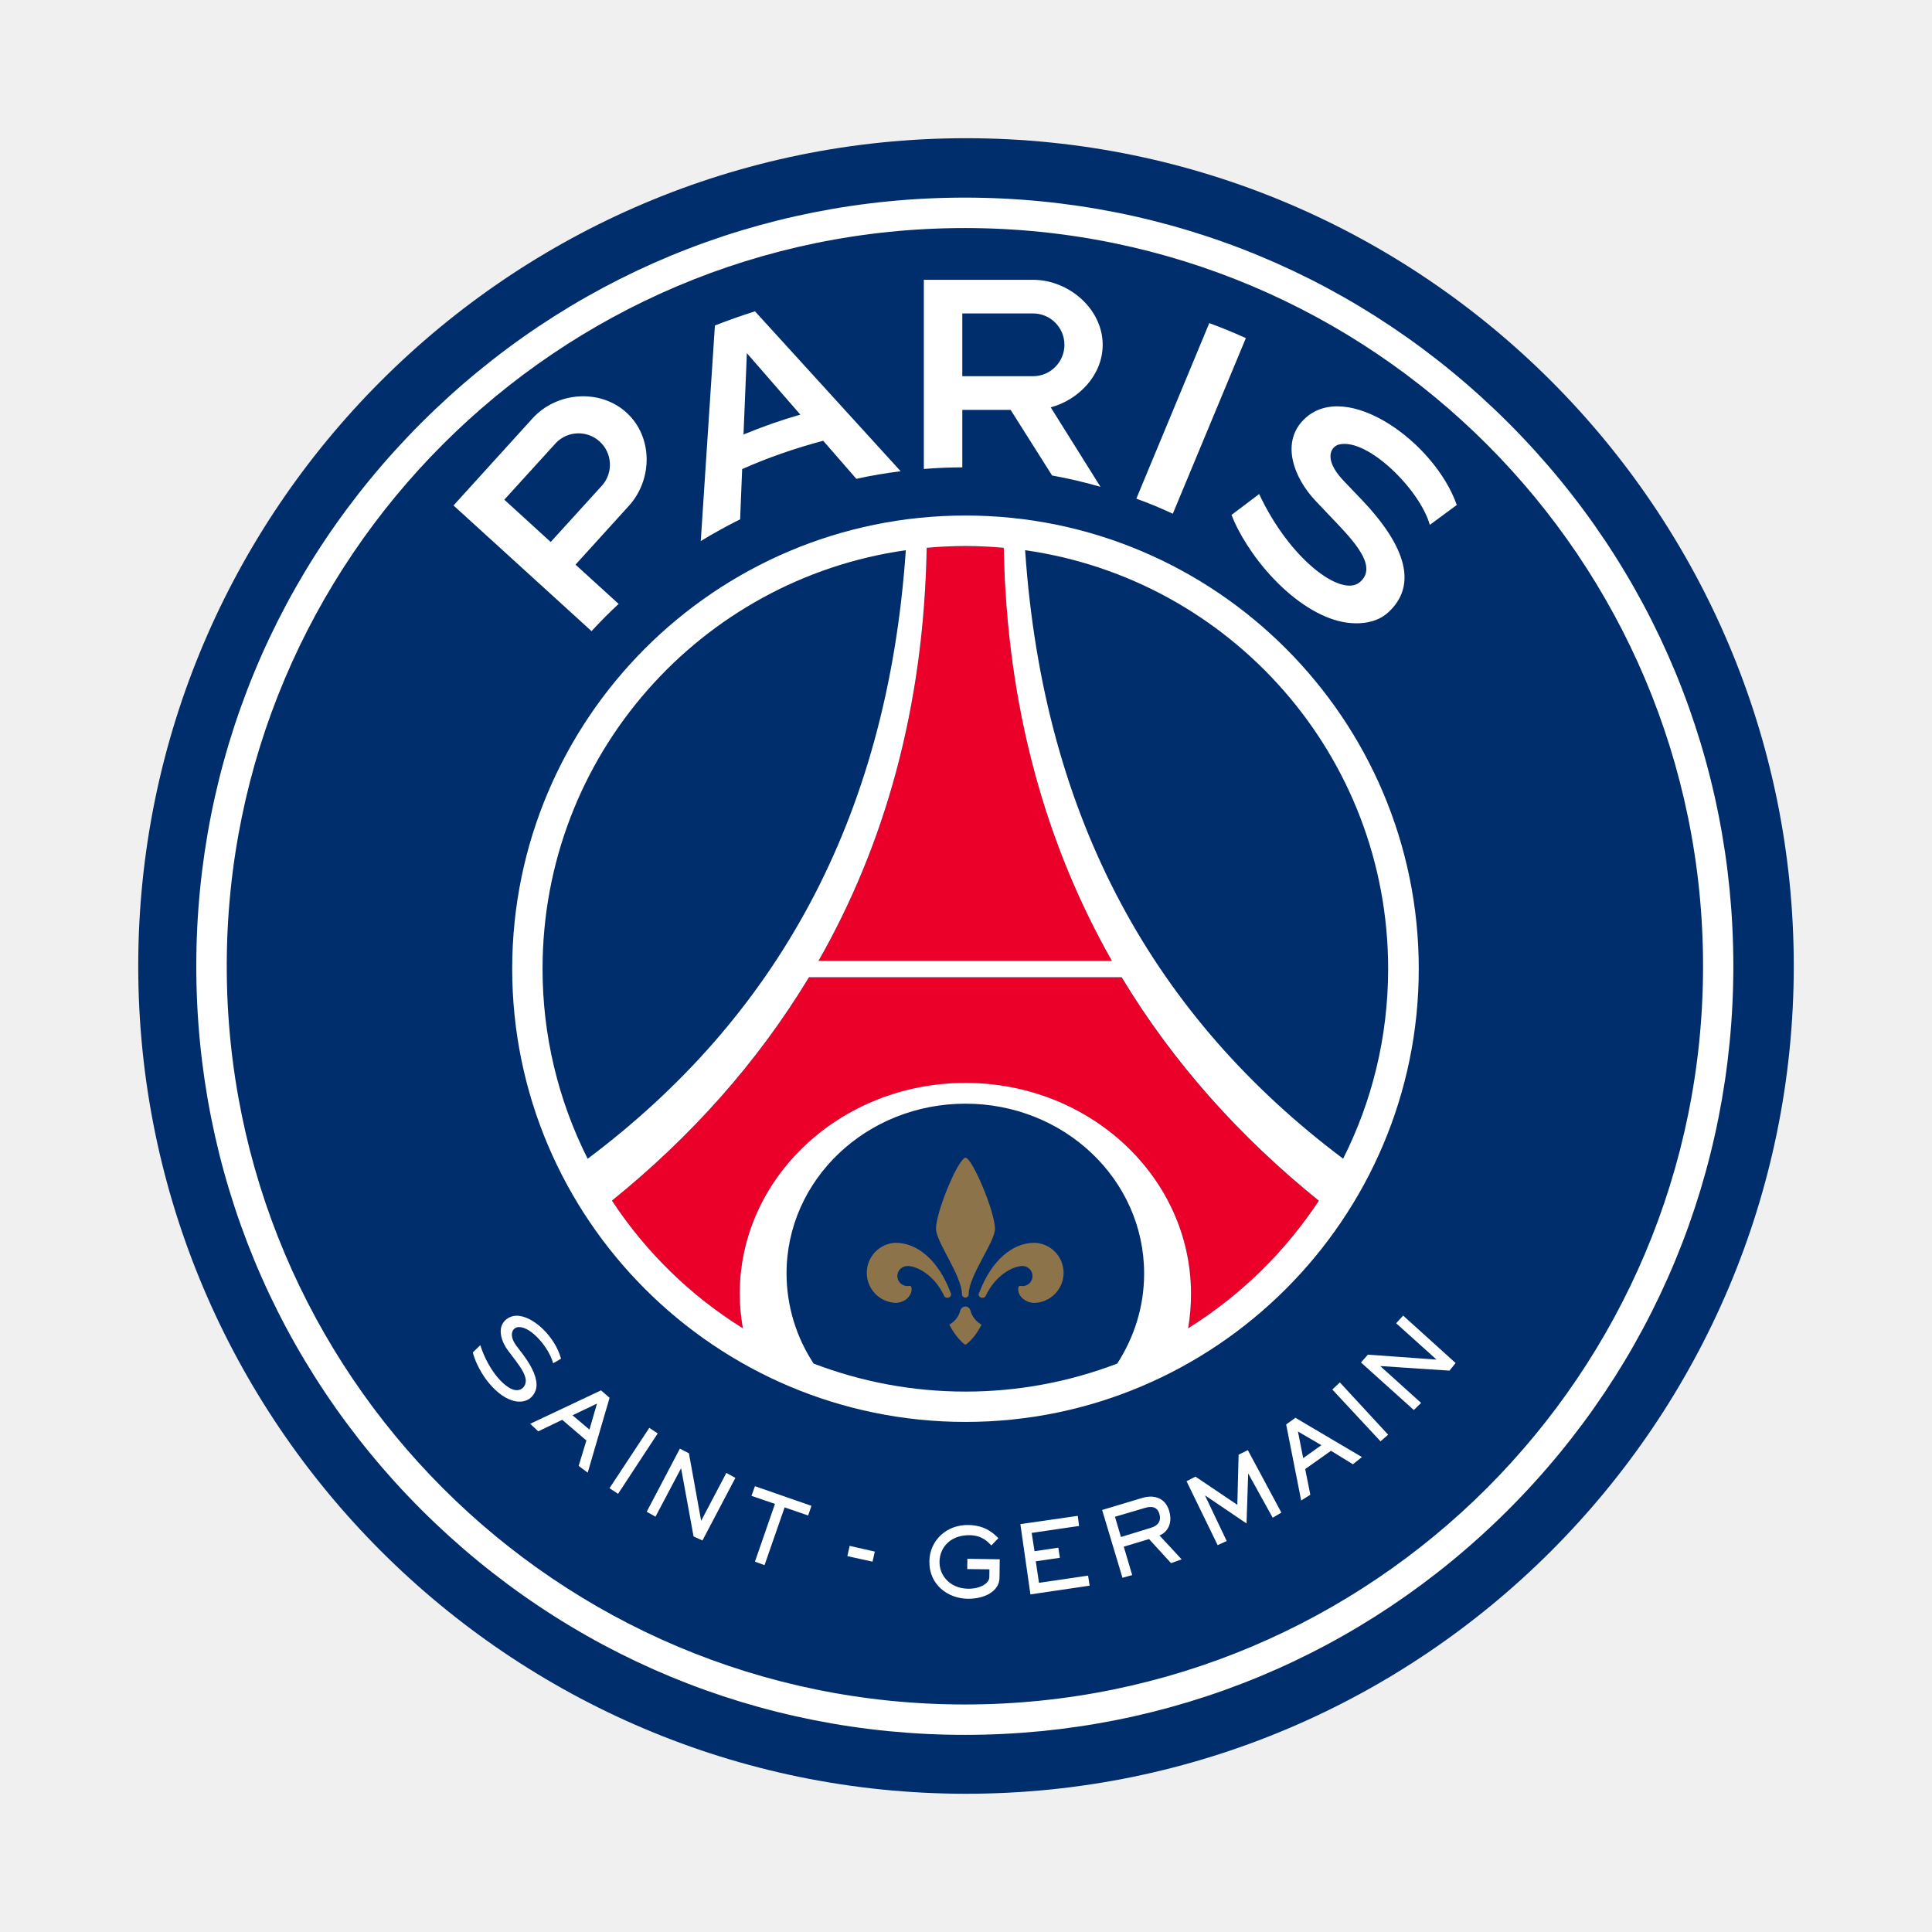
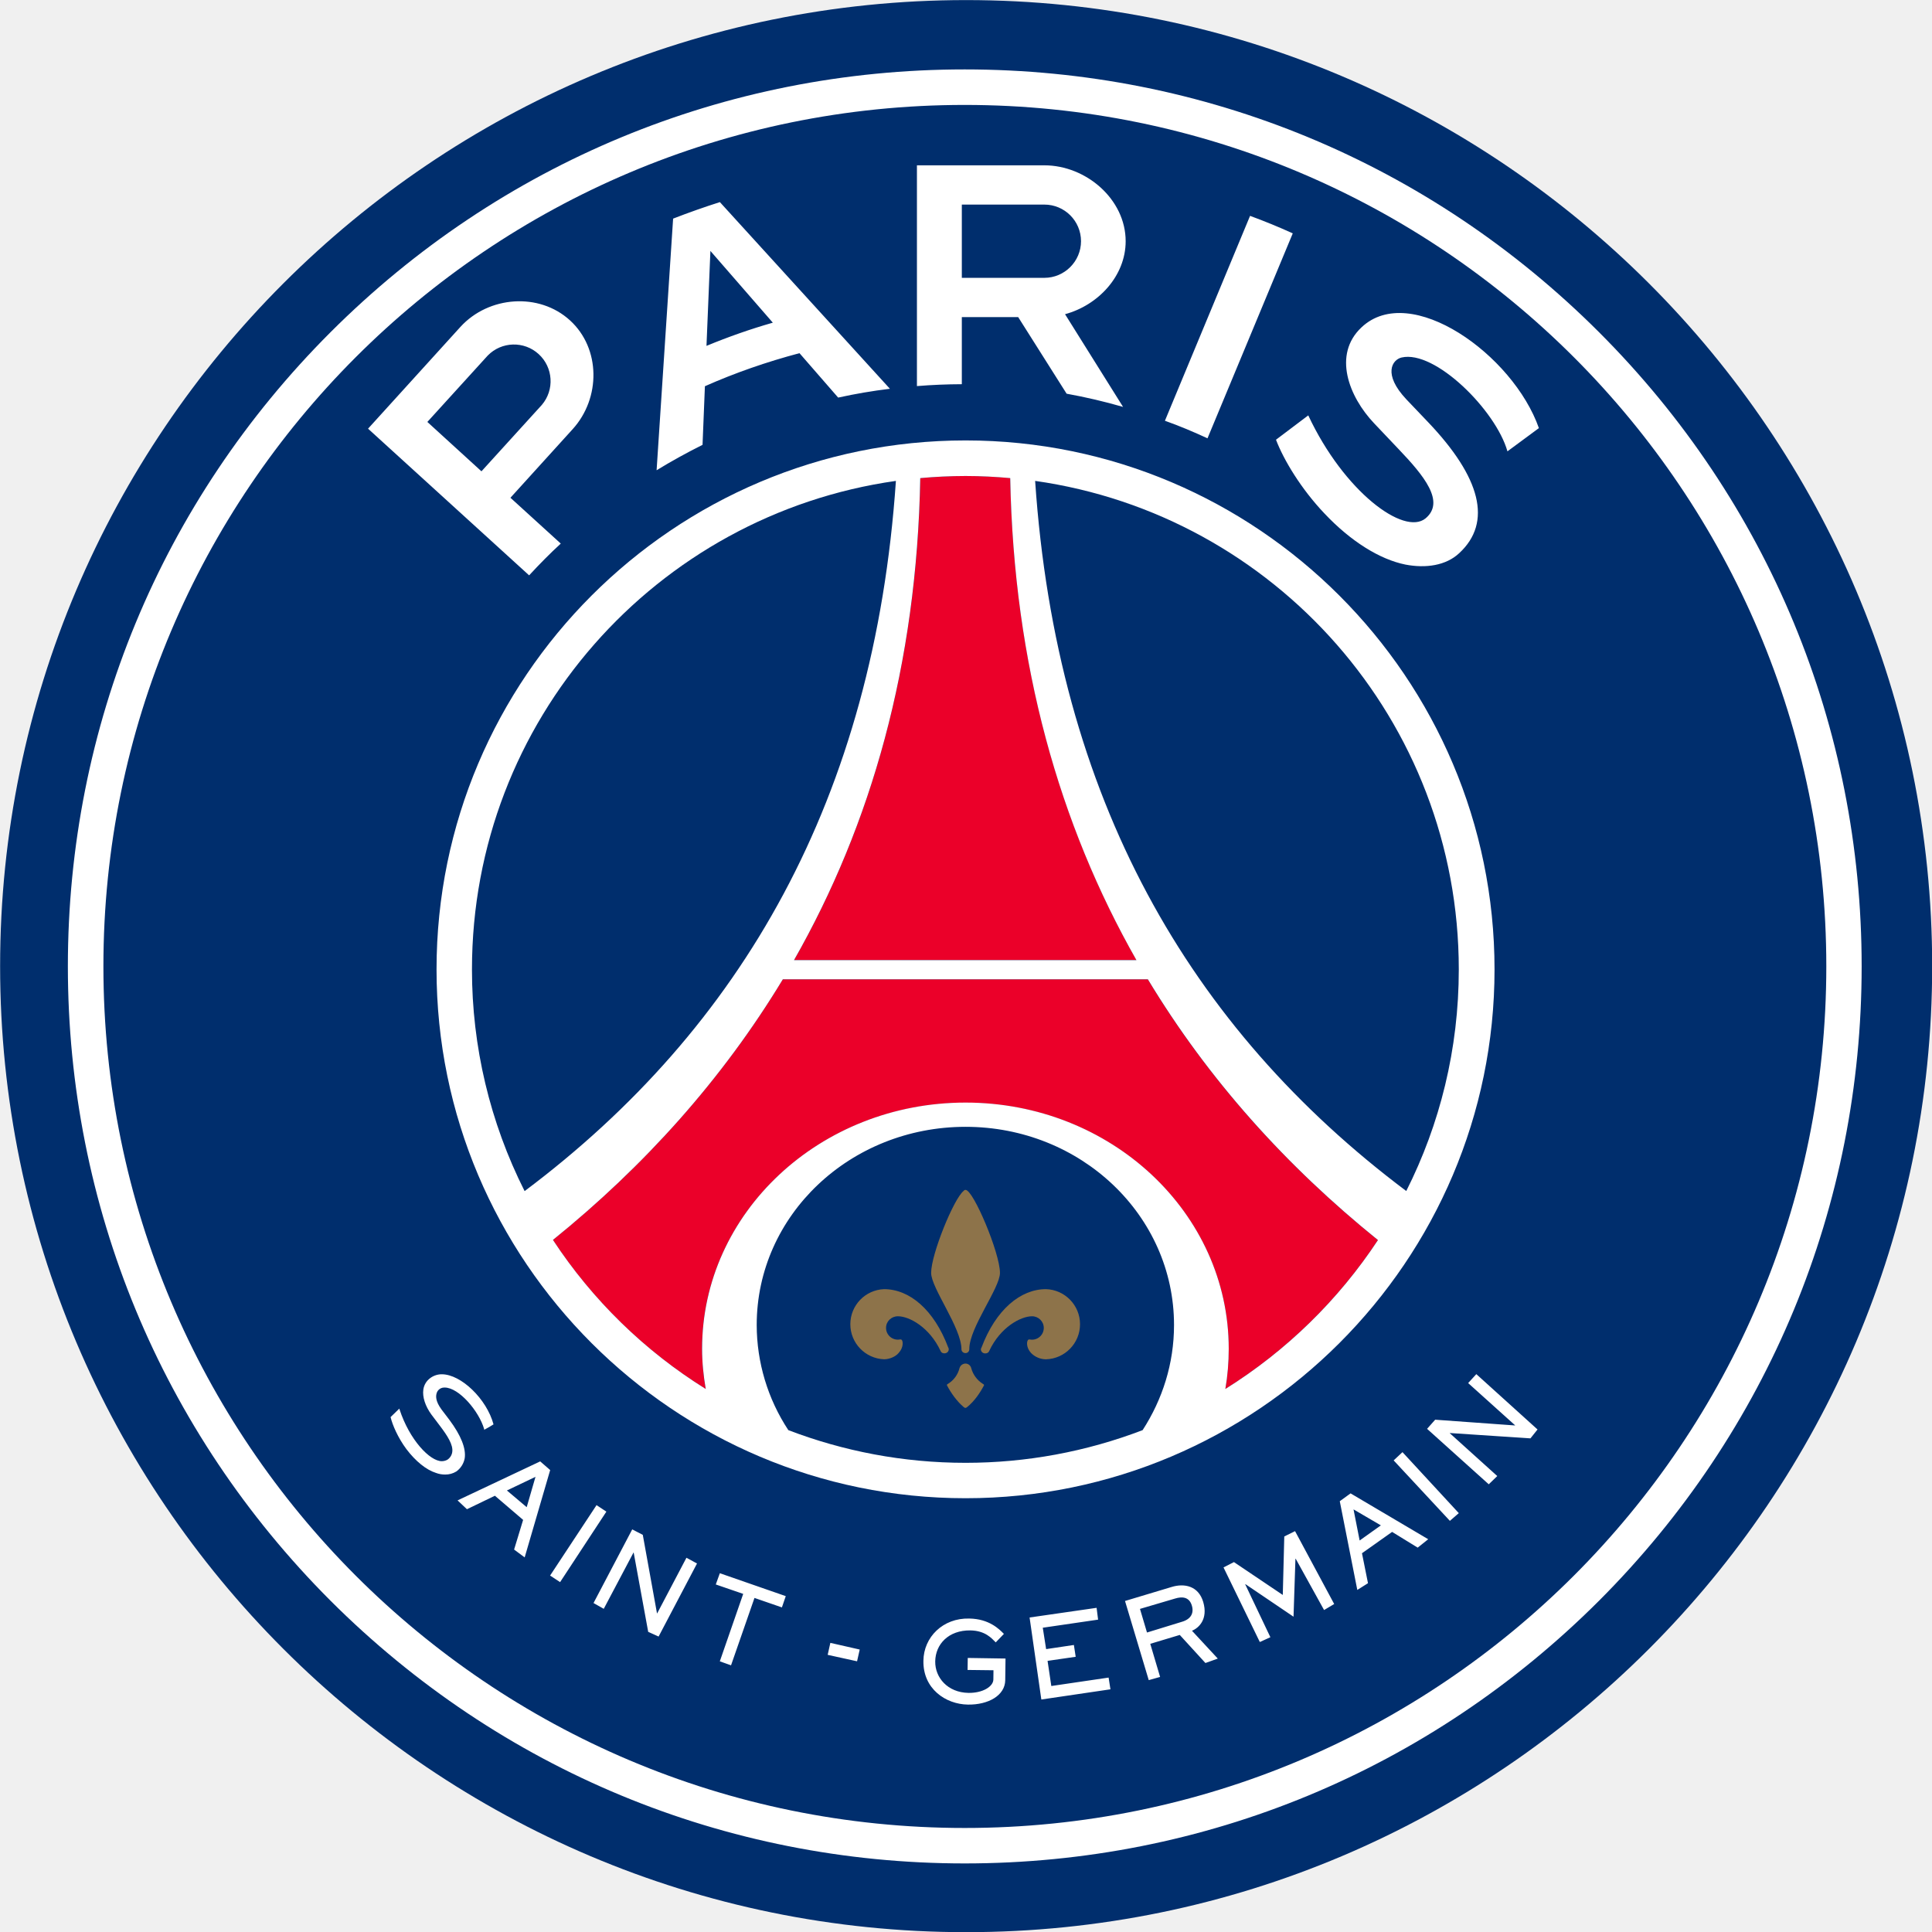
- <svg xmlns="http://www.w3.org/2000/svg" width="80" height="80" viewBox="0 0 80 80">
+ <svg xmlns="http://www.w3.org/2000/svg" viewBox="5.72 5.72 68.55 68.55">
  <path fill="#002E6D" d="M40 5.723C21.102 5.723 5.724 21.1 5.724 40c0 18.903 15.377 34.276 34.276 34.276 18.904 0 34.276-15.373 34.276-34.276C74.276 21.102 58.904 5.723 40 5.723z" />
  <path fill="#FFF" d="M39.948 9.443c16.882 0 30.572 13.688 30.572 30.563 0 16.885-13.69 30.573-30.572 30.573-16.876 0-30.559-13.688-30.559-30.573 0-16.874 13.683-30.563 30.559-30.563m0-1.26c-8.495 0-16.486 3.314-22.5 9.324-6.01 6.009-9.32 14.003-9.32 22.5 0 8.499 3.31 16.493 9.32 22.509 6.015 6.005 14.005 9.321 22.5 9.321 8.511 0 16.493-3.312 22.508-9.321 6.012-6.016 9.318-14.009 9.318-22.509 0-8.496-3.307-16.49-9.318-22.5-6.015-6.011-13.997-9.324-22.508-9.324z" />
-   <path fill="none" d="M23.025 18.336l-2.142 2.355 1.92 1.752 2.142-2.356a1.298 1.298 0 1 0-1.92-1.751zM44.076 14.278a1.3 1.3 0 0 0-1.301-1.299h-2.928v2.6h2.928a1.305 1.305 0 0 0 1.301-1.301z" />
-   <path fill="none" d="M24.862 18.251a1.3 1.3 0 0 0-1.836.084l-2.142 2.355 1.92 1.752 2.142-2.356a1.298 1.298 0 0 0-.084-1.835zM44.076 14.278a1.3 1.3 0 0 0-1.301-1.299h-2.928v2.6h2.928a1.305 1.305 0 0 0 1.301-1.301z" />
-   <path fill="#FFF" d="M48.564 21.272L51.589 14a21.834 21.834 0 0 0-1.515-.621l-3.021 7.27c.52.184 1.021.397 1.511.623zM39.847 19.352v-2.38h2l1.718 2.717c.68.123 1.346.279 2.003.469l-2.059-3.29c1.175-.317 2.151-1.355 2.151-2.589 0-1.488-1.404-2.693-2.885-2.693h-4.521v7.833a20.41 20.41 0 0 1 1.593-.067zm0-6.373h2.928a1.3 1.3 0 0 1 1.301 1.299c0 .714-.583 1.3-1.301 1.3h-2.928v-2.599zM25.617 25.007l-1.786-1.626 2.209-2.435c.997-1.098.997-2.861-.095-3.858-1.098-1.003-2.886-.867-3.888.23l-3.278 3.612 5.715 5.204c.358-.387.733-.769 1.123-1.127zm-4.734-4.316l2.142-2.355a1.3 1.3 0 0 1 1.92 1.751l-2.142 2.356-1.92-1.752zM55.449 18.405c1.187-.277 3.347 1.875 3.757 3.329.353-.259 1.116-.824 1.116-.824-.913-2.606-4.561-5.209-6.293-3.576-1.031.967-.45 2.462.447 3.406l.871.918c.888.931 1.663 1.863.953 2.455-.766.627-2.894-.95-4.161-3.655l-1.145.864c.272.716.891 1.745 1.717 2.614.934.992 1.965 1.632 2.875 1.816.723.139 1.442.035 1.91-.406 1.184-1.096.759-2.69-1.103-4.645l-.772-.81c-.848-.899-.5-1.409-.172-1.486zM31.262 12.891a28.32 28.32 0 0 0-1.659.586l-.586 8.928a21.657 21.657 0 0 1 1.63-.901l.084-2.08c1.075-.477 2.2-.867 3.356-1.173l1.372 1.576a19.42 19.42 0 0 1 1.836-.313l-6.033-6.623zm-.475 5.101l.139-3.369 2.215 2.546c-.804.229-1.588.507-2.354.823z" />
-   <path fill="none" d="M42.448 22.783c.766 11.252 5.459 19.408 13.166 25.196a17.366 17.366 0 0 0 1.866-7.861c0-8.834-6.535-16.13-15.032-17.335zM37.507 22.783c-8.5 1.203-15.042 8.499-15.042 17.334 0 2.826.677 5.502 1.867 7.865 7.716-5.788 12.406-13.945 13.175-25.199z" />
+   <path fill="none" d="m23.025 18.336-2.142 2.355 1.92 1.752 2.142-2.356a1.298 1.298 0 1 0-1.92-1.751zm21.051-4.058a1.3 1.3 0 0 0-1.301-1.299h-2.928v2.6h2.928a1.305 1.305 0 0 0 1.301-1.301z" />
+   <path fill="none" d="M24.862 18.251a1.3 1.3 0 0 0-1.836.084l-2.142 2.355 1.92 1.752 2.142-2.356a1.298 1.298 0 0 0-.084-1.835zm19.214-3.973a1.3 1.3 0 0 0-1.301-1.299h-2.928v2.6h2.928a1.305 1.305 0 0 0 1.301-1.301z" />
+   <path fill="#FFF" d="M48.564 21.272 51.589 14a21.834 21.834 0 0 0-1.515-.621l-3.021 7.27c.52.184 1.021.397 1.511.623zm-8.717-1.92v-2.38h2l1.718 2.717c.68.123 1.346.279 2.003.469l-2.059-3.29c1.175-.317 2.151-1.355 2.151-2.589 0-1.488-1.404-2.693-2.885-2.693h-4.521v7.833a20.41 20.41 0 0 1 1.593-.067zm0-6.373h2.928a1.3 1.3 0 0 1 1.301 1.299c0 .714-.583 1.3-1.301 1.3h-2.928v-2.599zm-14.23 12.028-1.786-1.626 2.209-2.435c.997-1.098.997-2.861-.095-3.858-1.098-1.003-2.886-.867-3.888.23l-3.278 3.612 5.715 5.204c.358-.387.733-.769 1.123-1.127zm-4.734-4.316 2.142-2.355a1.3 1.3 0 0 1 1.92 1.751l-2.142 2.356-1.92-1.752zm34.566-2.286c1.187-.277 3.347 1.875 3.757 3.329.353-.259 1.116-.824 1.116-.824-.913-2.606-4.561-5.209-6.293-3.576-1.031.967-.45 2.462.447 3.406l.871.918c.888.931 1.663 1.863.953 2.455-.766.627-2.894-.95-4.161-3.655l-1.145.864c.272.716.891 1.745 1.717 2.614.934.992 1.965 1.632 2.875 1.816.723.139 1.442.035 1.91-.406 1.184-1.096.759-2.69-1.103-4.645l-.772-.81c-.848-.899-.5-1.409-.172-1.486zm-24.187-5.514a28.32 28.32 0 0 0-1.659.586l-.586 8.928a21.657 21.657 0 0 1 1.63-.901l.084-2.08c1.075-.477 2.2-.867 3.356-1.173l1.372 1.576a19.42 19.42 0 0 1 1.836-.313l-6.033-6.623zm-.475 5.101.139-3.369 2.215 2.546c-.804.229-1.588.507-2.354.823z" />
+   <path fill="none" d="M42.448 22.783c.766 11.252 5.459 19.408 13.166 25.196a17.366 17.366 0 0 0 1.866-7.861c0-8.834-6.535-16.13-15.032-17.335zm-4.941 0c-8.5 1.203-15.042 8.499-15.042 17.334 0 2.826.677 5.502 1.867 7.865 7.716-5.788 12.406-13.945 13.175-25.199z" />
  <path fill="#002E6D" d="M39.979 45.7c-4.095 0-7.411 3.141-7.411 7.032 0 1.37.412 2.642 1.122 3.73a17.565 17.565 0 0 0 6.288 1.16c2.212 0 4.33-.414 6.283-1.16a6.832 6.832 0 0 0 1.115-3.73c0-3.891-3.308-7.032-7.397-7.032z" />
-   <path fill="#EB0029" d="M46.446 40.468h-12.95c-2.147 3.556-4.92 6.632-8.158 9.247a17.597 17.597 0 0 0 5.422 5.288 8.121 8.121 0 0 1-.13-1.425c0-4.824 4.186-8.732 9.349-8.732 5.157 0 9.337 3.908 9.337 8.732 0 .482-.037.961-.12 1.425a17.754 17.754 0 0 0 5.414-5.283c-3.247-2.616-6.021-5.694-8.164-9.252zM46.045 39.785c-2.731-4.804-4.353-10.474-4.48-17.102a18.028 18.028 0 0 0-1.584-.075c-.546 0-1.079.03-1.607.076-.12 6.627-1.742 12.297-4.479 17.102l12.15-.001z" />
+   <path fill="#EB0029" d="M46.446 40.468h-12.95c-2.147 3.556-4.92 6.632-8.158 9.247a17.597 17.597 0 0 0 5.422 5.288 8.121 8.121 0 0 1-.13-1.425c0-4.824 4.186-8.732 9.349-8.732 5.157 0 9.337 3.908 9.337 8.732 0 .482-.037.961-.12 1.425a17.754 17.754 0 0 0 5.414-5.283c-3.247-2.616-6.021-5.694-8.164-9.252zm-.401-.683c-2.731-4.804-4.353-10.474-4.48-17.102a18.028 18.028 0 0 0-1.584-.075c-.546 0-1.079.03-1.607.076-.12 6.627-1.742 12.297-4.479 17.102l12.15-.001z" />
  <path fill="#FFF" d="M39.979 21.347c-10.352 0-18.77 8.417-18.77 18.77 0 10.345 8.418 18.762 18.77 18.762 10.34 0 18.769-8.418 18.769-18.762 0-10.352-8.429-18.77-18.769-18.77zm0 1.262c.53 0 1.067.028 1.585.075.126 6.627 1.747 12.298 4.478 17.102H33.893c2.737-4.804 4.359-10.473 4.479-17.102a18.078 18.078 0 0 1 1.607-.075zM22.466 40.117c0-8.835 6.541-16.13 15.042-17.334-.771 11.254-5.459 19.411-13.174 25.199a17.442 17.442 0 0 1-1.868-7.865zm23.796 16.346a17.562 17.562 0 0 1-6.283 1.16c-2.219 0-4.337-.414-6.288-1.16a6.797 6.797 0 0 1-1.122-3.73c0-3.892 3.315-7.032 7.411-7.032 4.089 0 7.396 3.141 7.396 7.032 0 1.37-.41 2.641-1.114 3.73zm2.935-1.46c.081-.469.12-.942.12-1.427 0-4.824-4.181-8.735-9.337-8.735-5.163 0-9.349 3.911-9.349 8.735 0 .484.049.961.13 1.427a17.633 17.633 0 0 1-5.422-5.289c3.236-2.613 6.009-5.693 8.158-9.248h12.95c2.146 3.558 4.917 6.634 8.165 9.253a17.76 17.76 0 0 1-5.415 5.284zm-6.749-32.22c8.497 1.205 15.032 8.5 15.032 17.334 0 2.826-.671 5.498-1.864 7.862-7.709-5.788-12.404-13.943-13.168-25.196z" />
-   <path fill="#8D734A" d="M40.595 54.823a.963.963 0 0 1-.416-.564.21.21 0 0 0-.2-.158.225.225 0 0 0-.213.158.915.915 0 0 1-.414.564c-.039.021-.042.035-.028.058.129.247.339.555.595.769.03.024.054.024.061.024.006 0 .018 0 .049-.024.269-.214.47-.521.601-.769.01-.023.007-.037-.035-.058zM41.2 50.884c0-.705-.944-2.945-1.22-2.945-.03 0-.05.009-.072.039-.345.271-1.15 2.242-1.15 2.906 0 .54 1.076 1.943 1.076 2.715 0 .068.061.131.146.131a.135.135 0 0 0 .132-.131v-.019c.004-.759 1.088-2.156 1.088-2.696zM39.364 53.531c-.503-1.34-1.372-2.07-2.278-2.07a1.245 1.245 0 0 0 0 2.488c.204 0 .418-.1.518-.223.183-.198.147-.402.127-.438-.02-.054-.063-.044-.083-.042a.417.417 0 0 1-.49-.411c0-.231.188-.412.421-.412.407 0 1.122.392 1.512 1.227l.001.002.003.007c.022.054.078.082.135.079.085 0 .153-.061.153-.144-.001-.028-.005-.046-.019-.063zM42.831 51.461c-.904 0-1.78.73-2.285 2.07-.007.017-.022.035-.023.065 0 .084.07.145.153.145.063.002.119-.028.141-.082.002-.003.002-.005.002-.007.002 0 .002 0 .002-.002.39-.835 1.113-1.227 1.519-1.227.222 0 .415.181.415.414a.418.418 0 0 1-.488.411c-.028-.002-.067-.013-.085.041-.026.035-.059.24.122.438a.747.747 0 0 0 .527.223 1.245 1.245 0 0 0 0-2.489z" />
-   <path fill="#FFF" d="M24.336 60.979l-.375-.279.32-1.052-1.001-.857-.992.478-.333-.313 2.932-1.384.354.308-.905 3.099zm.384-2.859l-1.014.484.702.593.312-1.077zM27.235 59.355l-1.642 2.501-.355-.233 1.648-2.499.349.231zM28.527 60.178l.504 2.786.006.002 1.039-1.975.375.204-1.363 2.592-.369-.167-.515-2.813-.005-.003-1.057 1.999-.363-.205 1.373-2.613.375.193zM33.6 62.353l-.137.4-.973-.336-.832 2.391-.398-.142.83-2.393-.973-.334.144-.399 2.339.813zM40.057 64.546l1.34.021-.01.772c-.008.534-.592.874-1.328.862-.786-.012-1.595-.562-1.575-1.557.01-.836.693-1.52 1.626-1.496.707.011 1.063.375 1.23.545l-.29.301c-.146-.147-.371-.415-.897-.425-.778-.011-1.242.49-1.25 1.101-.008.571.438 1.103 1.179 1.116.508.008.879-.226.884-.473l.004-.33-.919-.011.006-.426zM44.629 62.768l.053.419-1.963.287.119.759.985-.147.064.419-.998.145.133.892 2.033-.299.065.416-2.452.362-.417-2.91 2.378-.343zM47.287 62.029c.455-.141.955-.041 1.125.531.181.616-.165.928-.399 1.021l.916.988-.439.157-.91-.996-1.047.315.349 1.175-.403.113-.842-2.808 1.65-.496zm-1.119.777l.249.838 1.247-.383c.308-.092.425-.303.345-.571-.094-.321-.357-.324-.593-.252l-1.248.368zM56.395 60.334l-.374.298-.907-.558-1.069.757.213 1.063-.379.239-.622-3.148.383-.278 2.755 1.627zm-2.65-1.059l.217 1.104.753-.537-.97-.567zM55.482 57.244l1.998 2.164-.316.274-1.995-2.145.313-.293zM56.642 56.093l2.832.204.005-.004-1.667-1.5.29-.317 2.172 1.964-.252.315-2.855-.189-.007.006 1.685 1.52-.302.293-2.188-1.968.287-.324zM51.67 60.047l-.382.189-.053 2.075-1.733-1.166-.37.189 1.288 2.647.375-.17-.893-1.877.011-.004 1.703 1.153.068-2.055.008-.004 1.008 1.822.359-.213zM23.23 56.256c-.242-.896-1.148-1.775-1.836-1.775a.682.682 0 0 0-.408.135.607.607 0 0 0-.245.405c-.039.263.069.592.284.887l.315.417c.242.321.472.662.425.924a.39.39 0 0 1-.178.268.42.42 0 0 1-.193.048c-.422 0-1.143-.754-1.497-1.836l-.008-.03-.306.297-.004.005.001.006c.066.271.253.716.56 1.13.327.431.703.736 1.049.844a.903.903 0 0 0 .328.058.739.739 0 0 0 .394-.109.739.739 0 0 0 .298-.472c.05-.345-.131-.807-.547-1.364l-.277-.364c-.218-.298-.21-.483-.163-.604a.28.28 0 0 1 .23-.172c.014-.002.027-.002.047-.002.502 0 1.218.835 1.401 1.48l.003.023.018-.016c.102-.054.225-.124.299-.174l.009-.004v-.005zM36.13 64.665l-1.043-.229.095-.425 1.042.237-.094.417z" />
+   <path fill="#8D734A" d="M40.595 54.823a.963.963 0 0 1-.416-.564.21.21 0 0 0-.2-.158.225.225 0 0 0-.213.158.915.915 0 0 1-.414.564c-.039.021-.042.035-.028.058.129.247.339.555.595.769.03.024.054.024.061.024.006 0 .018 0 .049-.024.269-.214.47-.521.601-.769.01-.023.007-.037-.035-.058zm.605-3.939c0-.705-.944-2.945-1.22-2.945-.03 0-.05.009-.072.039-.345.271-1.15 2.242-1.15 2.906 0 .54 1.076 1.943 1.076 2.715 0 .068.061.131.146.131a.135.135 0 0 0 .132-.131v-.019c.004-.759 1.088-2.156 1.088-2.696zm-1.836 2.647c-.503-1.34-1.372-2.07-2.278-2.07a1.245 1.245 0 0 0 0 2.488c.204 0 .418-.1.518-.223.183-.198.147-.402.127-.438-.02-.054-.063-.044-.083-.042a.417.417 0 0 1-.49-.411c0-.231.188-.412.421-.412.407 0 1.122.392 1.512 1.227l.001.002.003.007c.022.054.078.082.135.079.085 0 .153-.061.153-.144-.001-.028-.005-.046-.019-.063zm3.467-2.07c-.904 0-1.78.73-2.285 2.07-.007.017-.022.035-.023.065 0 .084.07.145.153.145.063.002.119-.028.141-.082.002-.003.002-.005.002-.007.002 0 .002 0 .002-.002.39-.835 1.113-1.227 1.519-1.227.222 0 .415.181.415.414a.418.418 0 0 1-.488.411c-.028-.002-.067-.013-.085.041-.026.035-.059.24.122.438a.747.747 0 0 0 .527.223 1.245 1.245 0 0 0 0-2.489z" />
+   <path fill="#FFF" d="m24.336 60.979-.375-.279.32-1.052-1.001-.857-.992.478-.333-.313 2.932-1.384.354.308-.905 3.099zm.384-2.859-1.014.484.702.593.312-1.077zm2.515 1.235-1.642 2.501-.355-.233 1.648-2.499.349.231zm1.292.823.504 2.786.006.002 1.039-1.975.375.204-1.363 2.592-.369-.167-.515-2.813-.005-.003-1.057 1.999-.363-.205 1.373-2.613.375.193zm5.073 2.175-.137.4-.973-.336-.832 2.391-.398-.142.83-2.393-.973-.334.144-.399 2.339.813zm6.457 2.193 1.34.021-.01.772c-.008.534-.592.874-1.328.862-.786-.012-1.595-.562-1.575-1.557.01-.836.693-1.52 1.626-1.496.707.011 1.063.375 1.23.545l-.29.301c-.146-.147-.371-.415-.897-.425-.778-.011-1.242.49-1.25 1.101-.008.571.438 1.103 1.179 1.116.508.008.879-.226.884-.473l.004-.33-.919-.011.006-.426zm4.572-1.778.053.419-1.963.287.119.759.985-.147.064.419-.998.145.133.892 2.033-.299.065.416-2.452.362-.417-2.91 2.378-.343zm2.658-.739c.455-.141.955-.041 1.125.531.181.616-.165.928-.399 1.021l.916.988-.439.157-.91-.996-1.047.315.349 1.175-.403.113-.842-2.808 1.65-.496zm-1.119.777.249.838 1.247-.383c.308-.092.425-.303.345-.571-.094-.321-.357-.324-.593-.252l-1.248.368zm10.227-2.472-.374.298-.907-.558-1.069.757.213 1.063-.379.239-.622-3.148.383-.278 2.755 1.627zm-2.65-1.059.217 1.104.753-.537-.97-.567zm1.737-2.031 1.998 2.164-.316.274-1.995-2.145.313-.293zm1.16-1.151 2.832.204.005-.004-1.667-1.5.29-.317 2.172 1.964-.252.315-2.855-.189-.007.006 1.685 1.52-.302.293-2.188-1.968.287-.324zm-4.972 3.954-.382.189-.053 2.075-1.733-1.166-.37.189 1.288 2.647.375-.17-.893-1.877.011-.004 1.703 1.153.068-2.055.008-.004 1.008 1.822.359-.213zm-28.44-3.791c-.242-.896-1.148-1.775-1.836-1.775a.682.682 0 0 0-.408.135.607.607 0 0 0-.245.405c-.039.263.069.592.284.887l.315.417c.242.321.472.662.425.924a.39.39 0 0 1-.178.268.42.42 0 0 1-.193.048c-.422 0-1.143-.754-1.497-1.836l-.008-.03-.306.297-.004.005.001.006c.066.271.253.716.56 1.13.327.431.703.736 1.049.844a.903.903 0 0 0 .328.058.739.739 0 0 0 .394-.109.739.739 0 0 0 .298-.472c.05-.345-.131-.807-.547-1.364l-.277-.364c-.218-.298-.21-.483-.163-.604a.28.28 0 0 1 .23-.172c.014-.002.027-.002.047-.002.502 0 1.218.835 1.401 1.48l.003.023.018-.016c.102-.054.225-.124.299-.174l.009-.004v-.005zm12.9 8.409-1.043-.229.095-.425 1.042.237-.094.417z" />
</svg>
